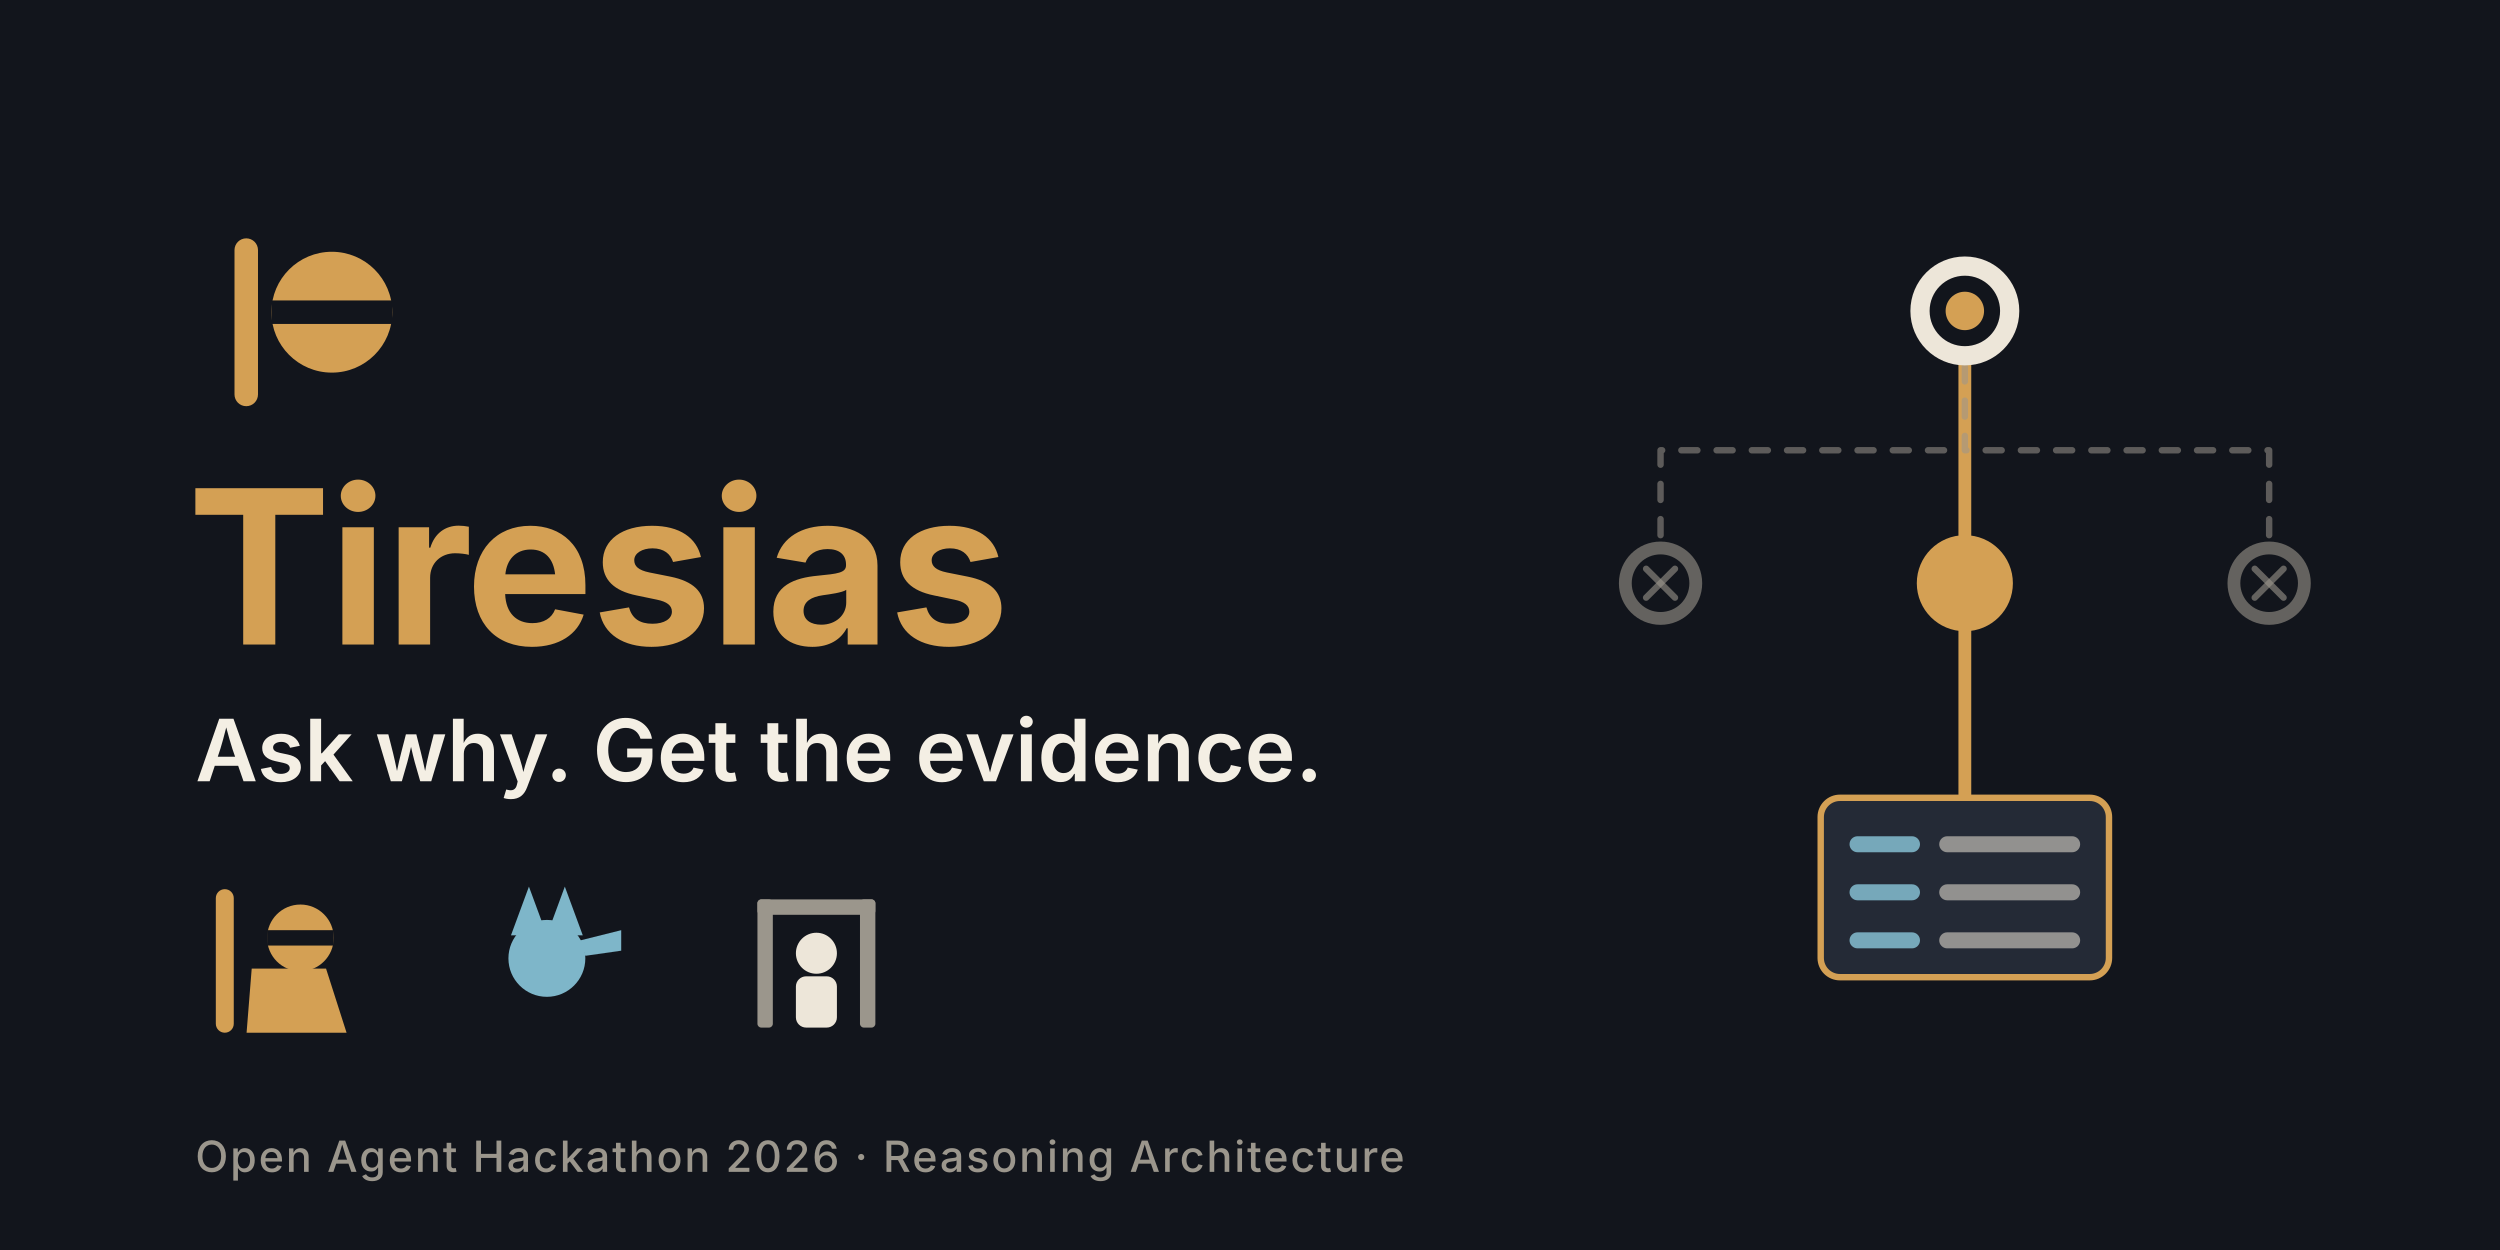
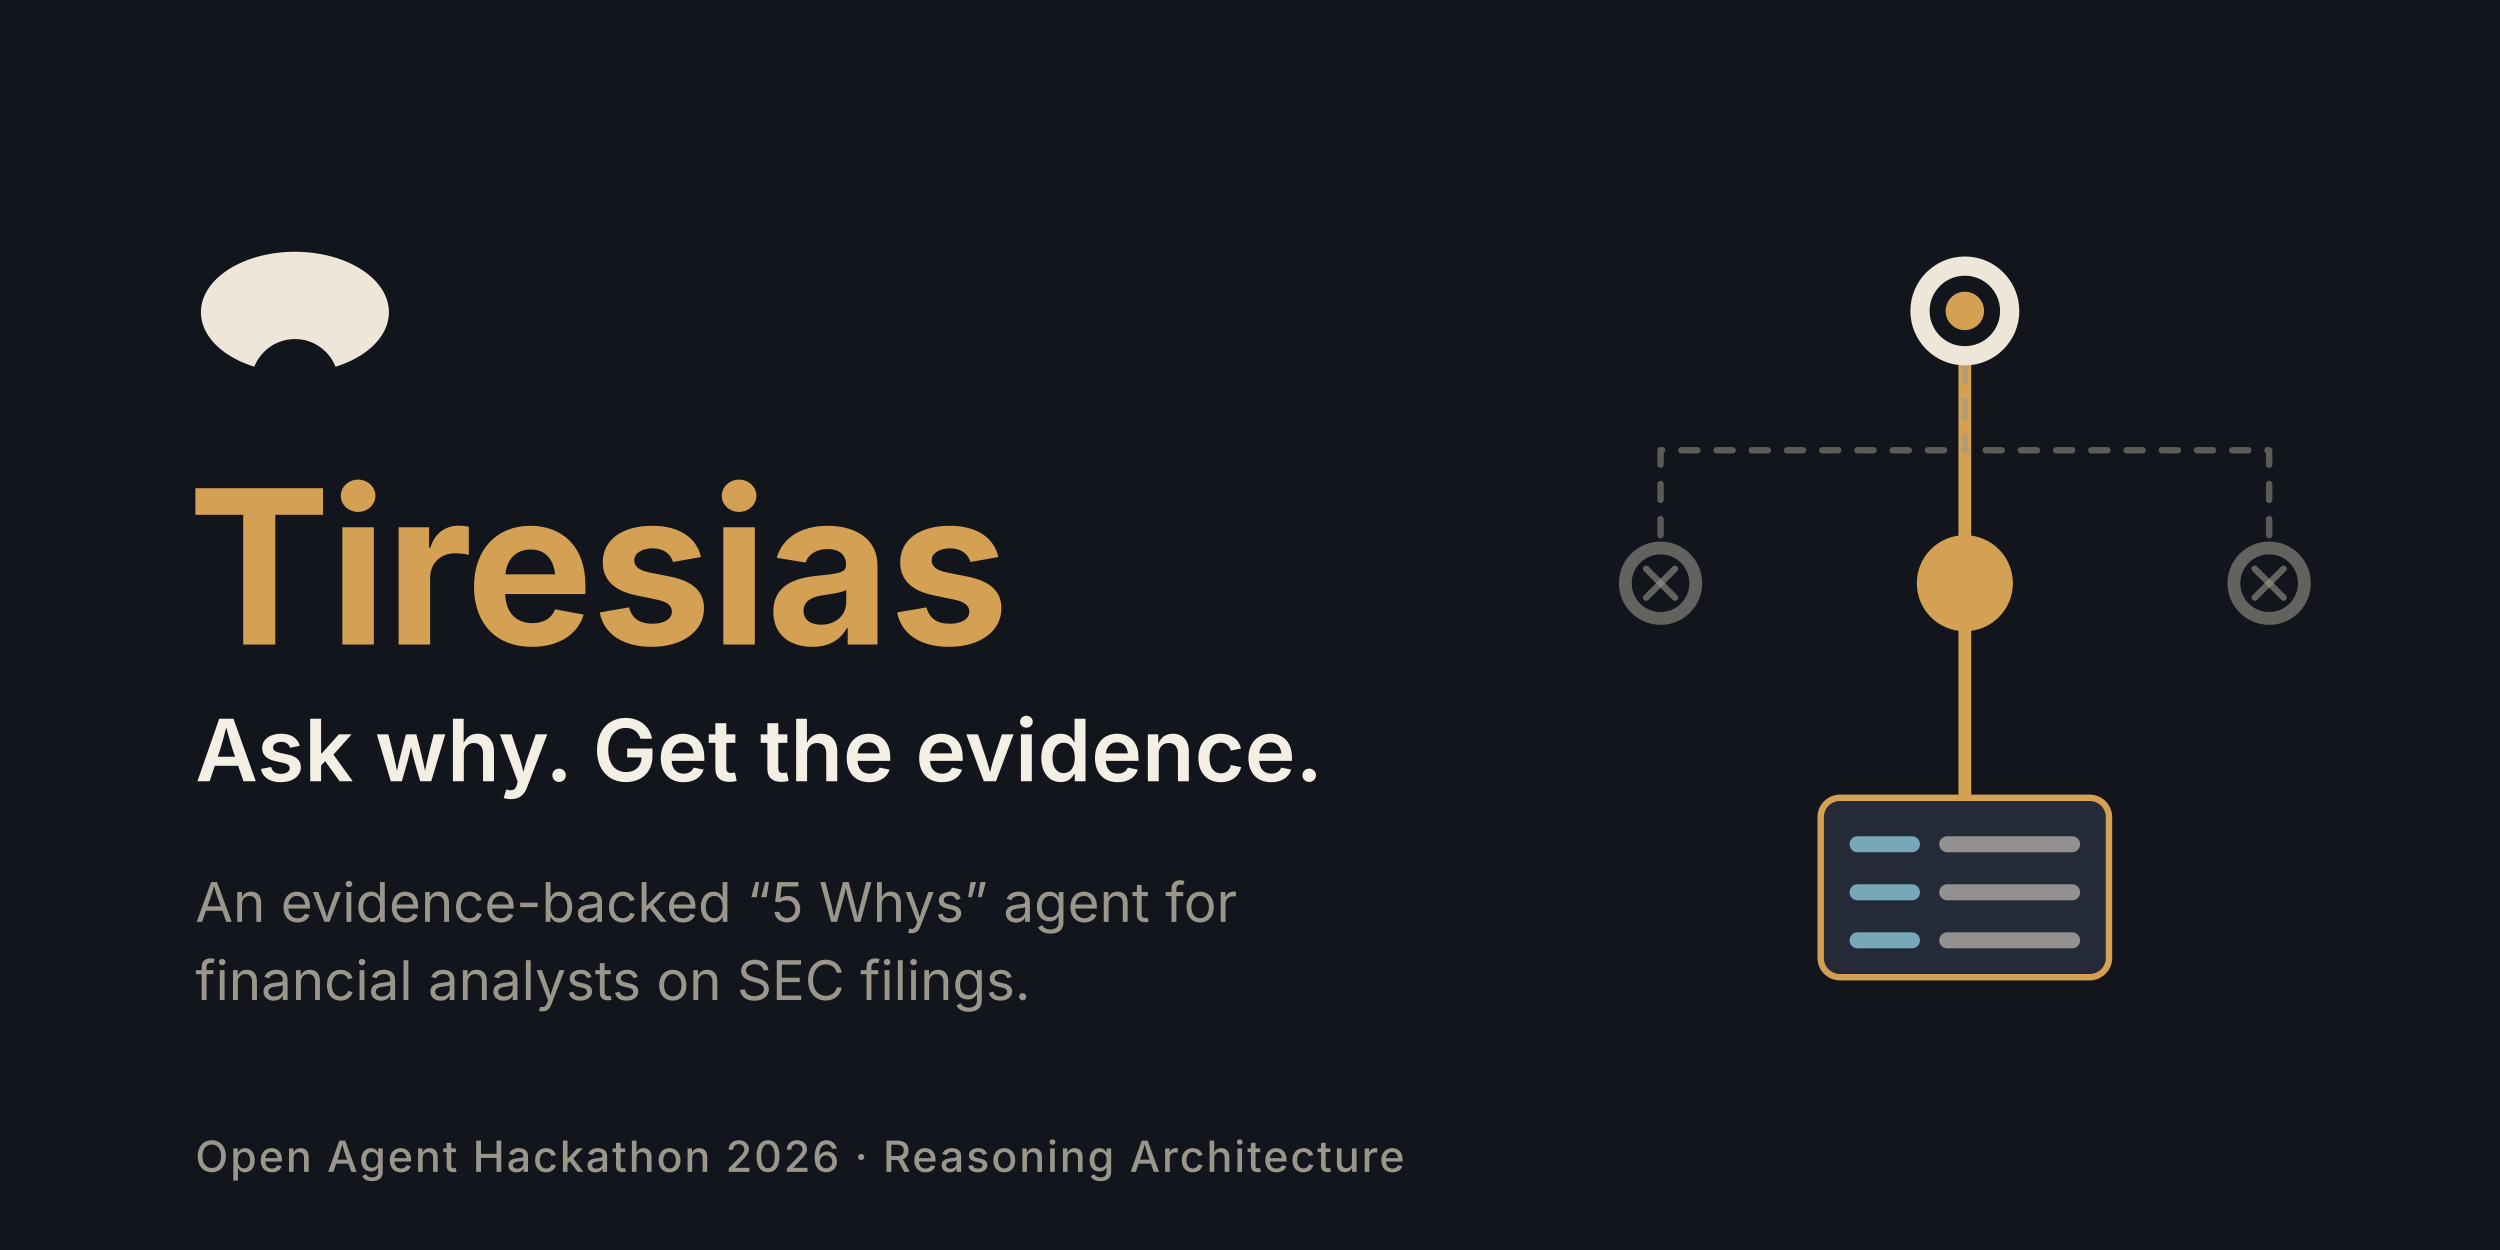
<svg xmlns="http://www.w3.org/2000/svg" viewBox="0 0 1280 640" width="1280" height="640" role="img" aria-label="Tiresias: ask why, get the evidence">
  <rect width="1280" height="640" fill="#12151C" />
  <path d="M1006,187.08 V230.54 H850.2 V274" fill="none" stroke="#9B968C" stroke-width="3.28" stroke-linecap="round" stroke-linejoin="round" stroke-dasharray="8.2 9.84" opacity="0.55" />
  <path d="M1006,187.08 V230.54 H1006 V274" fill="none" stroke="#D4A054" stroke-width="6.56" stroke-linecap="round" stroke-linejoin="round" />
  <path d="M1006,187.08 V230.54 H1161.8 V274" fill="none" stroke="#9B968C" stroke-width="3.28" stroke-linecap="round" stroke-linejoin="round" stroke-dasharray="8.2 9.84" opacity="0.55" />
  <path d="M1006,323.2 V365.84 H1006 V408.48" fill="none" stroke="#D4A054" stroke-width="6.56" stroke-linecap="round" stroke-linejoin="round" />
  <path fill-rule="evenodd" fill="#EDE6D9" d="M978.12,159.2a27.88,27.88 0 1,0 55.76,0a27.88,27.88 0 1,0 -55.76,0zM987.96,159.2a18.04,18.04 0 1,0 36.08,0a18.04,18.04 0 1,0 -36.08,0z" />
  <circle cx="1006" cy="159.2" r="9.84" fill="#D4A054" opacity="1" />
  <path fill-rule="evenodd" fill="#9B968C" opacity="0.6" d="M828.88,298.6a21.32,21.32 0 1,0 42.64,0a21.32,21.32 0 1,0 -42.64,0zM835.44,298.6a14.76,14.76 0 1,0 29.52,0a14.76,14.76 0 1,0 -29.52,0z" />
  <line x1="842.82" y1="291.22" x2="857.58" y2="305.98" stroke="#9B968C" stroke-width="3.28" stroke-linecap="round" opacity="0.6" />
  <line x1="842.82" y1="305.98" x2="857.58" y2="291.22" stroke="#9B968C" stroke-width="3.28" stroke-linecap="round" opacity="0.6" />
  <circle cx="1006" cy="298.6" r="24.6" fill="#D4A054" opacity="1" />
  <path fill-rule="evenodd" fill="#9B968C" opacity="0.6" d="M1140.48,298.6a21.32,21.32 0 1,0 42.64,0a21.32,21.32 0 1,0 -42.64,0zM1147.04,298.6a14.76,14.76 0 1,0 29.52,0a14.76,14.76 0 1,0 -29.52,0z" />
  <line x1="1154.42" y1="291.22" x2="1169.18" y2="305.98" stroke="#9B968C" stroke-width="3.28" stroke-linecap="round" opacity="0.6" />
  <line x1="1154.42" y1="305.98" x2="1169.18" y2="291.22" stroke="#9B968C" stroke-width="3.28" stroke-linecap="round" opacity="0.6" />
  <rect x="932.2" y="408.48" width="147.6" height="91.84" rx="9.84" fill="#242A36" stroke="#D4A054" stroke-width="3.28" opacity="1" />
  <rect x="946.96" y="428.16" width="36.08" height="8.2" rx="4.1" fill="#7EB6C9" opacity="0.9" />
  <rect x="992.88" y="428.16" width="72.16" height="8.2" rx="4.1" fill="#EDE6D9" opacity="0.55" />
  <rect x="946.96" y="452.76" width="36.08" height="8.2" rx="4.1" fill="#7EB6C9" opacity="0.9" />
  <rect x="992.88" y="452.76" width="72.16" height="8.2" rx="4.1" fill="#EDE6D9" opacity="0.55" />
  <rect x="946.96" y="477.36" width="36.08" height="8.2" rx="4.1" fill="#7EB6C9" opacity="0.9" />
  <rect x="992.88" y="477.36" width="72.16" height="8.2" rx="4.1" fill="#EDE6D9" opacity="0.55" />
  <g transform="translate(96 110) scale(0.859375)">
-     <rect x="28" y="14" width="14" height="100" rx="7" ry="7" fill="#D4A054" />
    <defs>
-       <mask id="veil-logo" maskUnits="userSpaceOnUse">
-         <rect x="0" y="0" width="128" height="128" fill="white" />
-         <rect x="50" y="51.0" width="72" height="14" fill="black" />
+       <mask id="eye-cover" maskUnits="userSpaceOnUse">
+         <rect x="0" y="0" width="128" height="128" fill="black" />
+         <ellipse cx="64" cy="58" rx="56" ry="36" fill="white" />
+         <circle cx="64" cy="100" r="26" fill="black" />
      </mask>
    </defs>
-     <circle cx="86" cy="58" r="36" fill="#D4A054" mask="url(#veil-logo)" />
+     <rect x="0" y="0" width="128" height="128" fill="#EDE6D9" mask="url(#eye-cover)" />
  </g>
  <text x="96" y="330" font-family="Inter, 'SF Pro Display', system-ui, -apple-system, 'Segoe UI', Helvetica, Arial, sans-serif" font-size="110" font-weight="700" fill="#D4A054" text-anchor="start" letter-spacing="-1">Tiresias</text>
  <text x="100" y="400" font-family="Inter, 'SF Pro Display', system-ui, -apple-system, 'Segoe UI', Helvetica, Arial, sans-serif" font-size="44" font-weight="600" fill="#F4EFE4" text-anchor="start">Ask why. Get the evidence.</text>
-   <g transform="translate(100 450) scale(0.65625)">
-     <rect x="16" y="8" width="14" height="112" rx="7" ry="7" fill="#D4A054" />
-     <polygon points="44,70 40,120 118,120 102,70" fill="#D4A054" />
-     <defs>
-       <mask id="veil-tiresias-c0" maskUnits="userSpaceOnUse">
-         <rect x="0" y="0" width="128" height="128" fill="white" />
-         <rect x="56" y="40.0" width="52" height="12" fill="black" />
-       </mask>
-     </defs>
-     <circle cx="82" cy="46" r="26" fill="#D4A054" mask="url(#veil-tiresias-c0)" />
-   </g>
-   <g transform="translate(238 450) scale(0.65625)">
-     <polygon points="36,44 50,6 64,44" fill="#7EB6C9" />
-     <polygon points="64,44 78,6 92,44" fill="#7EB6C9" />
-     <circle cx="64" cy="62" r="30" fill="#7EB6C9" />
-     <polygon points="90,48 122,40 122,56 94,60" fill="#7EB6C9" />
-   </g>
-   <g transform="translate(376 450) scale(0.65625)">
-     <rect x="18" y="16" width="12" height="100" rx="3" ry="3" fill="#9B968C" />
-     <rect x="98" y="16" width="12" height="100" rx="3" ry="3" fill="#9B968C" />
-     <rect x="18" y="16" width="92" height="12" rx="3" ry="3" fill="#9B968C" />
-     <circle cx="64" cy="58" r="16" fill="#EDE6D9" />
-     <rect x="48" y="76" width="32" height="40" rx="8" ry="8" fill="#EDE6D9" />
-   </g>
+   <text x="100" y="472" font-family="Inter, 'SF Pro Display', system-ui, -apple-system, 'Segoe UI', Helvetica, Arial, sans-serif" font-size="28" font-weight="400" fill="#9B968C" text-anchor="start">An evidence-backed “5 Whys” agent for</text>
+   <text x="100" y="512" font-family="Inter, 'SF Pro Display', system-ui, -apple-system, 'Segoe UI', Helvetica, Arial, sans-serif" font-size="28" font-weight="400" fill="#9B968C" text-anchor="start">financial analysts on SEC filings.</text>
  <text x="100" y="600" font-family="Inter, 'SF Pro Display', system-ui, -apple-system, 'Segoe UI', Helvetica, Arial, sans-serif" font-size="22" font-weight="500" fill="#9B968C" text-anchor="start" letter-spacing="1">Open Agent Hackathon 2026 · Reasoning Architecture</text>
</svg>
